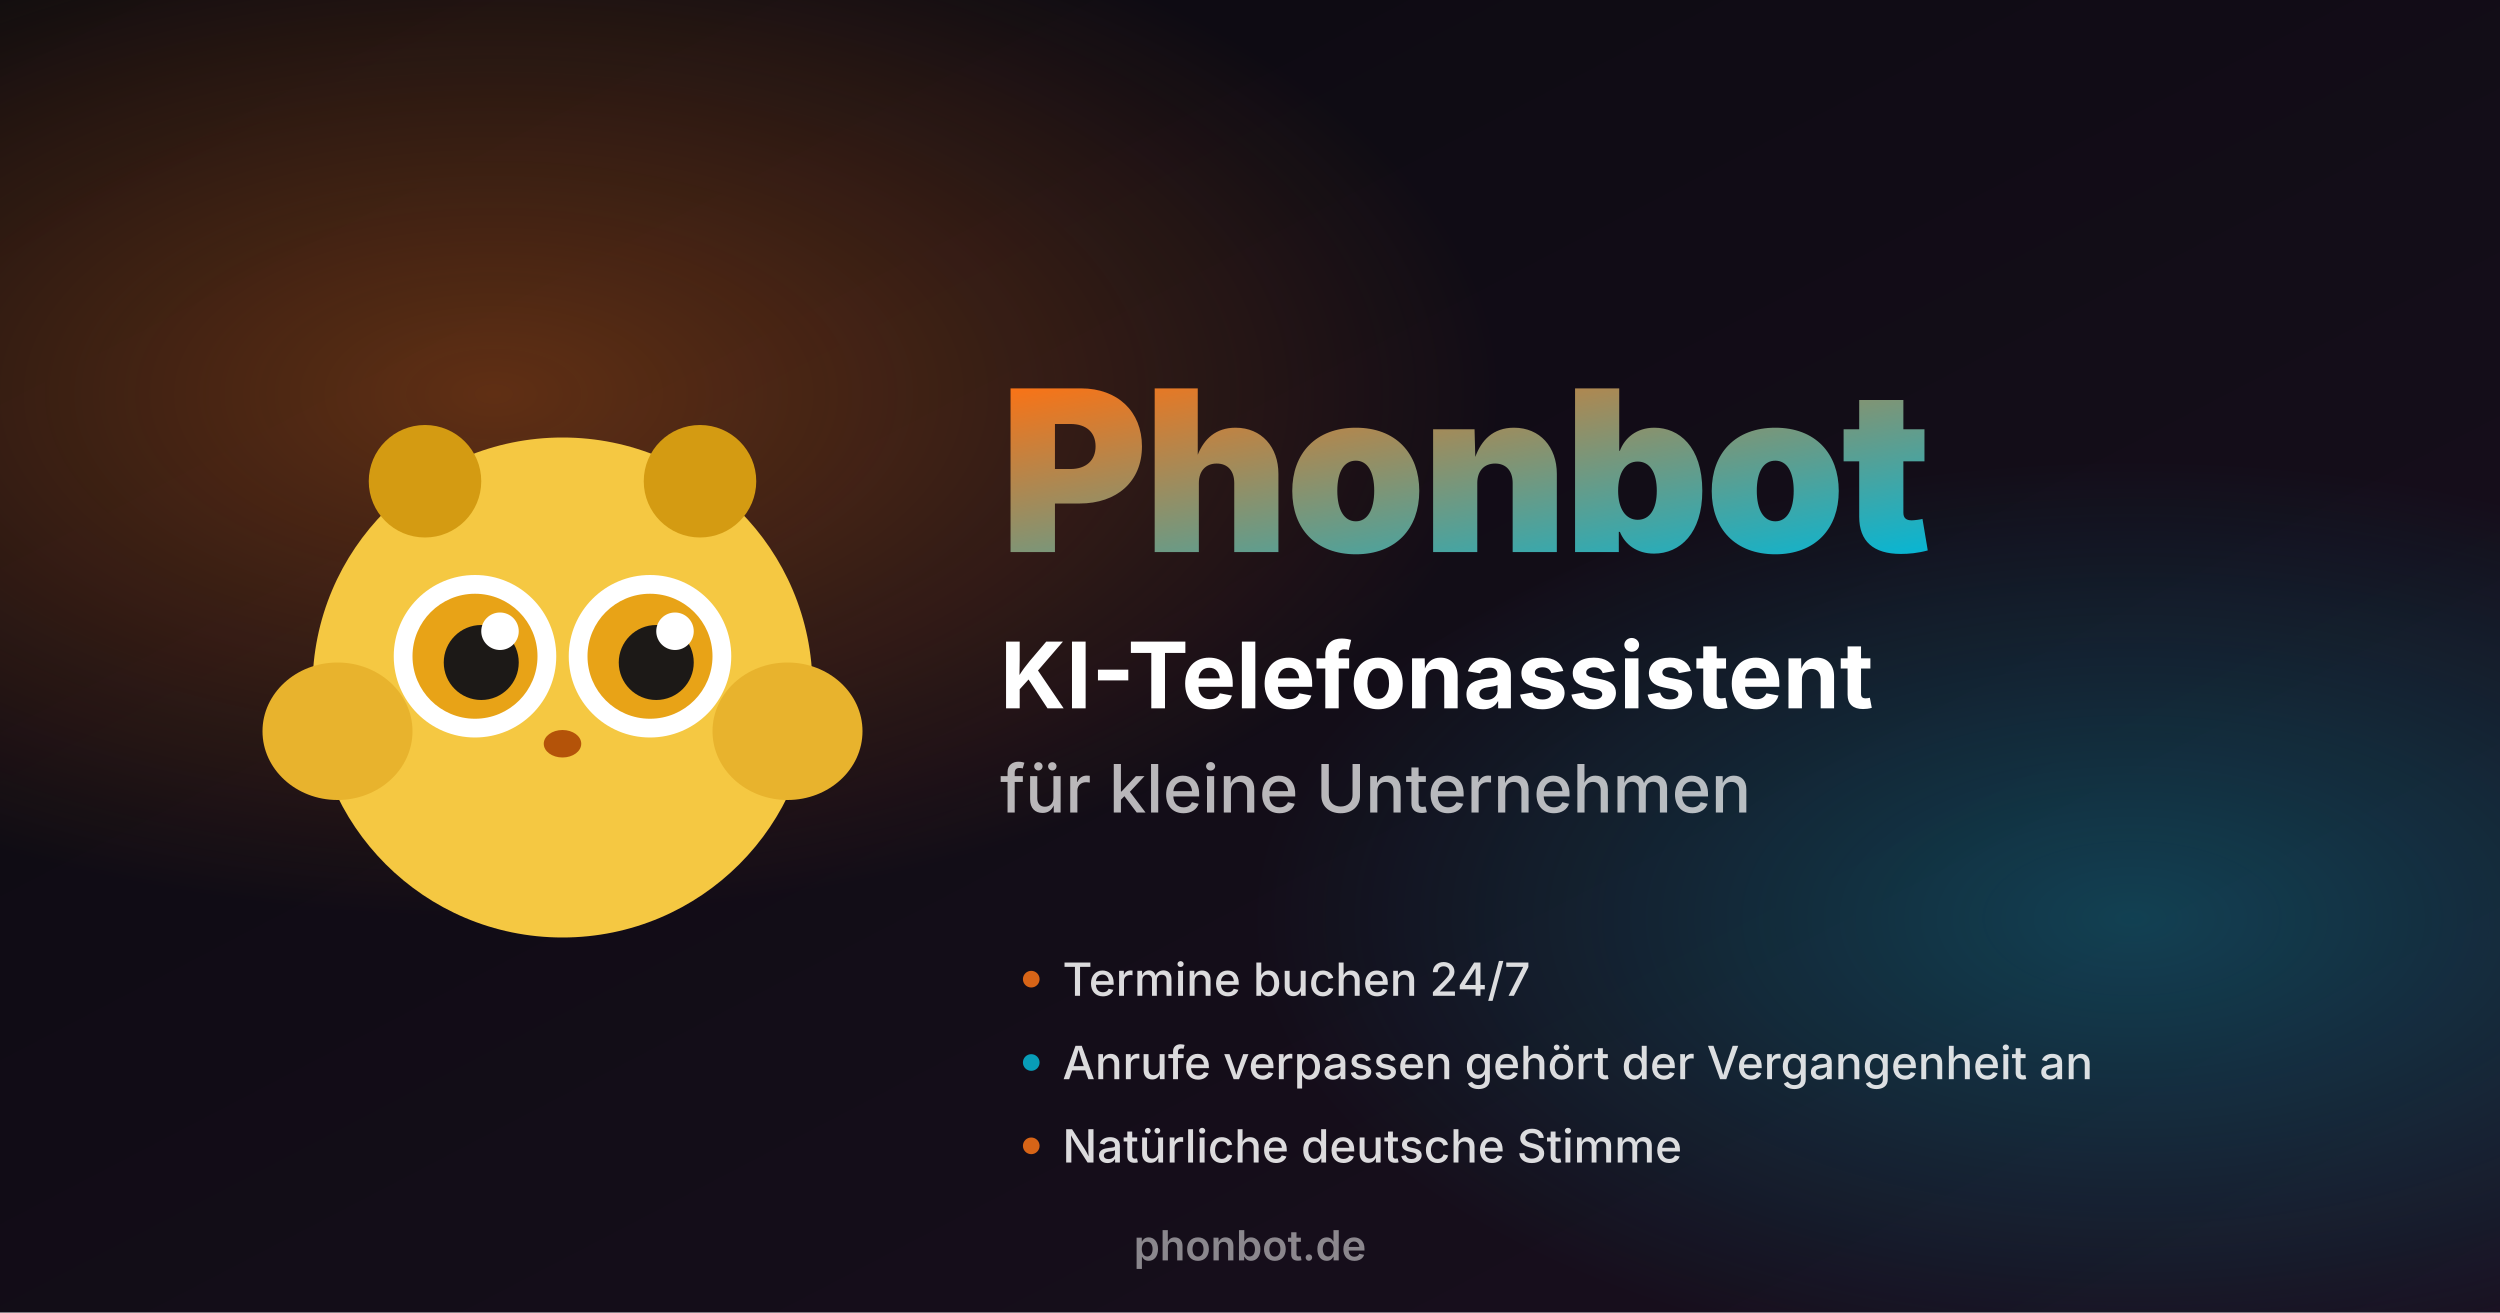
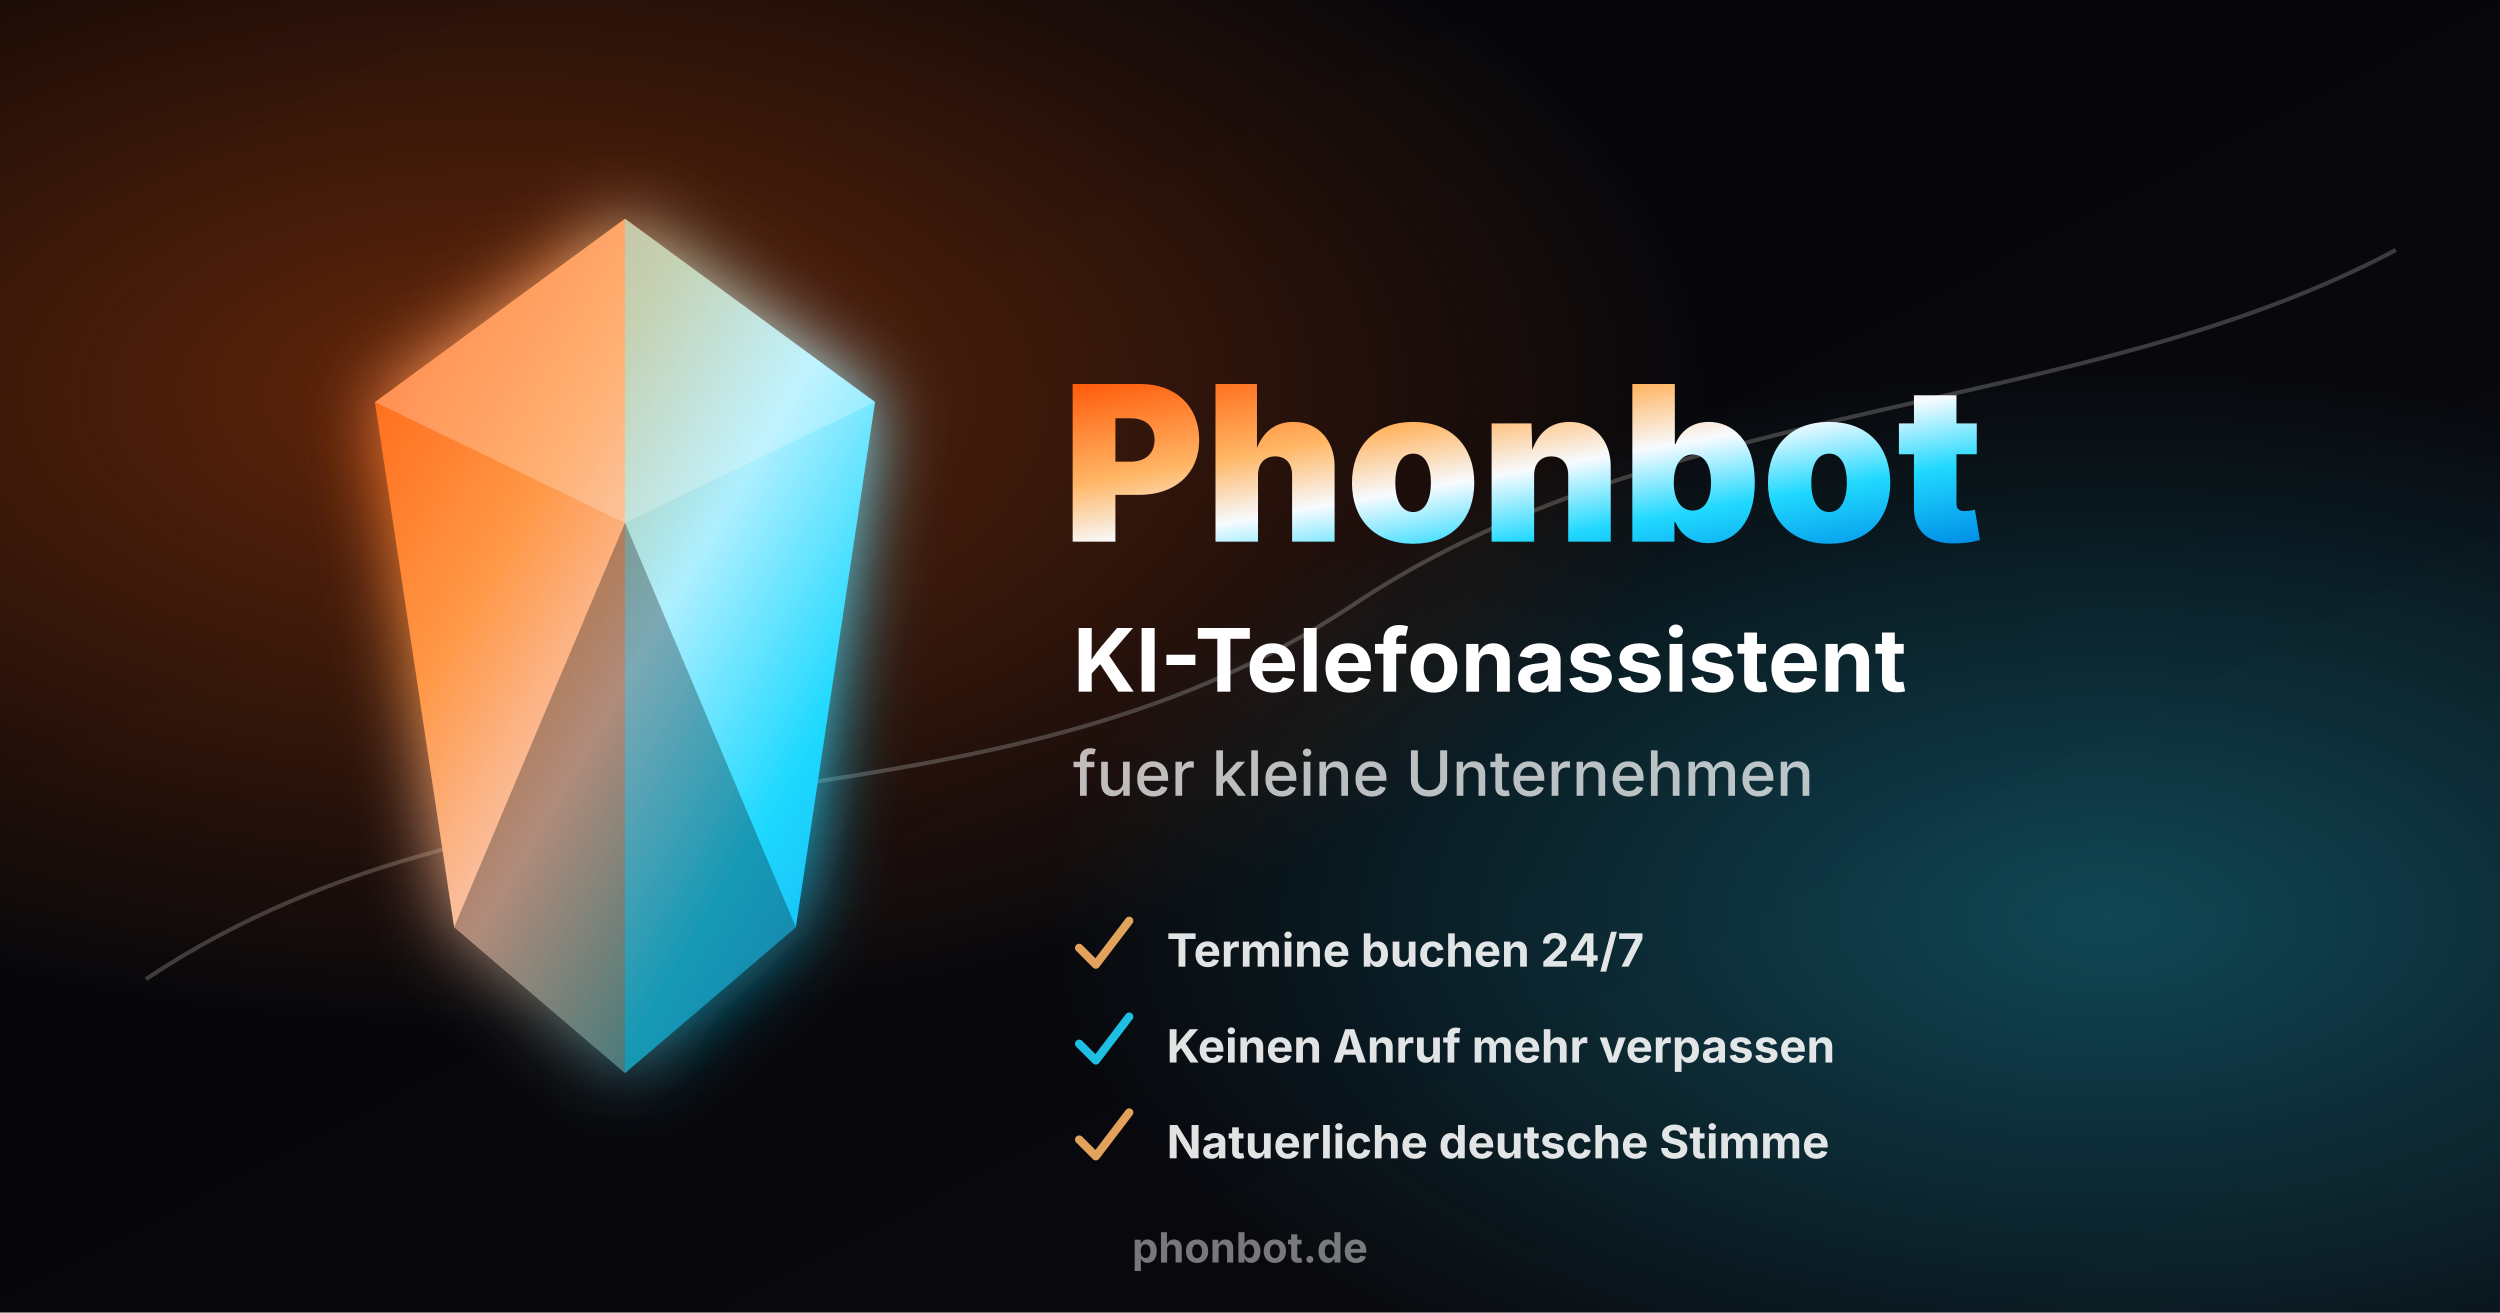
<svg xmlns="http://www.w3.org/2000/svg" viewBox="0 0 1200 630" width="1200" height="630" role="img" aria-labelledby="og-title og-desc">
  <defs>
    <linearGradient id="bg" x1="0%" y1="0%" x2="100%" y2="100%">
-       <stop offset="0%" stop-color="#0A0A0F" />
-       <stop offset="100%" stop-color="#1A0F1F" />
+       <stop offset="0%" stop-color="#050508" />
+       <stop offset="100%" stop-color="#0A0A0F" />
    </linearGradient>
-     <radialGradient id="glow1" cx="20%" cy="30%" r="40%">
-       <stop offset="0%" stop-color="#F97316" stop-opacity="0.35" />
-       <stop offset="100%" stop-color="#F97316" stop-opacity="0" />
+     <radialGradient id="warm" cx="20%" cy="30%" r="48%">
+       <stop offset="0%" stop-color="#FF5B0A" stop-opacity="0.38" />
+       <stop offset="100%" stop-color="#FF5B0A" stop-opacity="0" />
    </radialGradient>
-     <radialGradient id="glow2" cx="85%" cy="70%" r="35%">
-       <stop offset="0%" stop-color="#06B6D4" stop-opacity="0.3" />
-       <stop offset="100%" stop-color="#06B6D4" stop-opacity="0" />
+     <radialGradient id="cool" cx="84%" cy="70%" r="42%">
+       <stop offset="0%" stop-color="#20D9FF" stop-opacity="0.30" />
+       <stop offset="100%" stop-color="#20D9FF" stop-opacity="0" />
    </radialGradient>
-     <linearGradient id="brandGrad" x1="0%" y1="0%" x2="100%" y2="100%">
-       <stop offset="0%" stop-color="#F97316" />
-       <stop offset="100%" stop-color="#06B6D4" />
+     <linearGradient id="brand" x1="0%" y1="0%" x2="100%" y2="100%">
+       <stop offset="0%" stop-color="#FF5B0A" />
+       <stop offset="32%" stop-color="#FFB766" />
+       <stop offset="52%" stop-color="#F7FBFF" />
+       <stop offset="74%" stop-color="#20D9FF" />
+       <stop offset="100%" stop-color="#008DE6" />
    </linearGradient>
+     <filter id="glow" x="-40%" y="-40%" width="180%" height="180%">
+       <feGaussianBlur stdDeviation="18" result="blur" />
+       <feMerge>
+         <feMergeNode in="blur" />
+         <feMergeNode in="SourceGraphic" />
+       </feMerge>
+     </filter>
  </defs>
  <rect width="1200" height="630" fill="url(#bg)" />
-   <rect width="1200" height="630" fill="url(#glow1)" />
-   <rect width="1200" height="630" fill="url(#glow2)" />
-   <g transform="translate(120, 165) scale(3)">
-     <circle cx="50" cy="55" r="40" fill="#F5C842" />
-     <ellipse cx="14" cy="62" rx="12" ry="11" fill="#E8B32D" />
-     <ellipse cx="86" cy="62" rx="12" ry="11" fill="#E8B32D" />
-     <circle cx="28" cy="22" r="9" fill="#D49B12" />
-     <circle cx="72" cy="22" r="9" fill="#D49B12" />
-     <circle cx="36" cy="50" r="13" fill="white" />
-     <circle cx="36" cy="50" r="10" fill="#E8A317" />
-     <circle cx="37" cy="51" r="6" fill="#1C1917" />
-     <circle cx="40" cy="46" r="3" fill="white" />
-     <circle cx="64" cy="50" r="13" fill="white" />
-     <circle cx="64" cy="50" r="10" fill="#E8A317" />
-     <circle cx="65" cy="51" r="6" fill="#1C1917" />
-     <circle cx="68" cy="46" r="3" fill="white" />
-     <ellipse cx="50" cy="64" rx="3" ry="2.2" fill="#B45309" />
+   <rect width="1200" height="630" fill="url(#warm)" />
+   <rect width="1200" height="630" fill="url(#cool)" />
+   <path d="M70 470 C250 350 470 410 650 290 C800 190 1000 200 1150 120" stroke="url(#brand)" stroke-width="2" opacity=".22" fill="none" />
+   <g transform="translate(130 105)" filter="url(#glow)">
+     <path d="M170 0 290 88 252 340 170 410 88 340 50 88Z" fill="url(#brand)" />
+     <path d="M170 0 170 410 88 340 50 88Z" fill="#FF5B0A" opacity=".34" />
+     <path d="M170 0 290 88 252 340 170 410Z" fill="#20D9FF" opacity=".34" />
+     <path d="M50 88 170 146 290 88 170 0Z" fill="#FFFFFF" opacity=".24" />
+     <path d="M88 340 170 146 252 340 170 410Z" fill="#050508" opacity=".30" />
  </g>
-   <text x="480" y="265" font-family="Inter, -apple-system, sans-serif" font-size="108" font-weight="900" fill="url(#brandGrad)" letter-spacing="-2">Phonbot</text>
-   <text x="480" y="340" font-family="Inter, -apple-system, sans-serif" font-size="44" font-weight="700" fill="#ffffff">KI-Telefonassistent</text>
-   <text x="480" y="390" font-family="Inter, -apple-system, sans-serif" font-size="32" font-weight="500" fill="#ffffff" opacity="0.7">für kleine Unternehmen</text>
-   <g font-family="Inter, -apple-system, sans-serif" font-size="22" font-weight="500" fill="#ffffff" opacity="0.85">
-     <circle cx="495" cy="470" r="4" fill="#F97316" />
-     <text x="510" y="478">Termine buchen 24/7</text>
-     <circle cx="495" cy="510" r="4" fill="#06B6D4" />
-     <text x="510" y="518">Anrufe verpassen gehört der Vergangenheit an</text>
-     <circle cx="495" cy="550" r="4" fill="#F97316" />
-     <text x="510" y="558">Natürliche deutsche Stimme</text>
+   <text x="510" y="260" font-family="Inter, -apple-system, BlinkMacSystemFont, Segoe UI, sans-serif" font-size="104" font-weight="900" fill="url(#brand)">Phonbot</text>
+   <text x="515" y="332" font-family="Inter, -apple-system, BlinkMacSystemFont, Segoe UI, sans-serif" font-size="42" font-weight="750" fill="#ffffff">KI-Telefonassistent</text>
+   <text x="515" y="382" font-family="Inter, -apple-system, BlinkMacSystemFont, Segoe UI, sans-serif" font-size="30" font-weight="500" fill="#ffffff" opacity=".72">fuer kleine Unternehmen</text>
+   <g font-family="Inter, -apple-system, BlinkMacSystemFont, Segoe UI, sans-serif" font-size="22" font-weight="650" fill="#ffffff" opacity=".88">
+     <path d="M518 455 526 463 542 442" stroke="#FFB766" stroke-width="4" fill="none" stroke-linecap="round" stroke-linejoin="round" />
+     <text x="560" y="464">Termine buchen 24/7</text>
+     <path d="M518 501 526 509 542 488" stroke="#20D9FF" stroke-width="4" fill="none" stroke-linecap="round" stroke-linejoin="round" />
+     <text x="560" y="510">Keinen Anruf mehr verpassen</text>
+     <path d="M518 547 526 555 542 534" stroke="#FFB766" stroke-width="4" fill="none" stroke-linecap="round" stroke-linejoin="round" />
+     <text x="560" y="556">Natuerliche deutsche Stimme</text>
  </g>
-   <text x="600" y="605" text-anchor="middle" font-family="Inter, -apple-system, sans-serif" font-size="20" font-weight="600" fill="#ffffff" opacity="0.5">phonbot.de</text>
+   <text x="600" y="606" text-anchor="middle" font-family="Inter, -apple-system, BlinkMacSystemFont, Segoe UI, sans-serif" font-size="20" font-weight="700" fill="#ffffff" opacity=".45">phonbot.de</text>
</svg>
